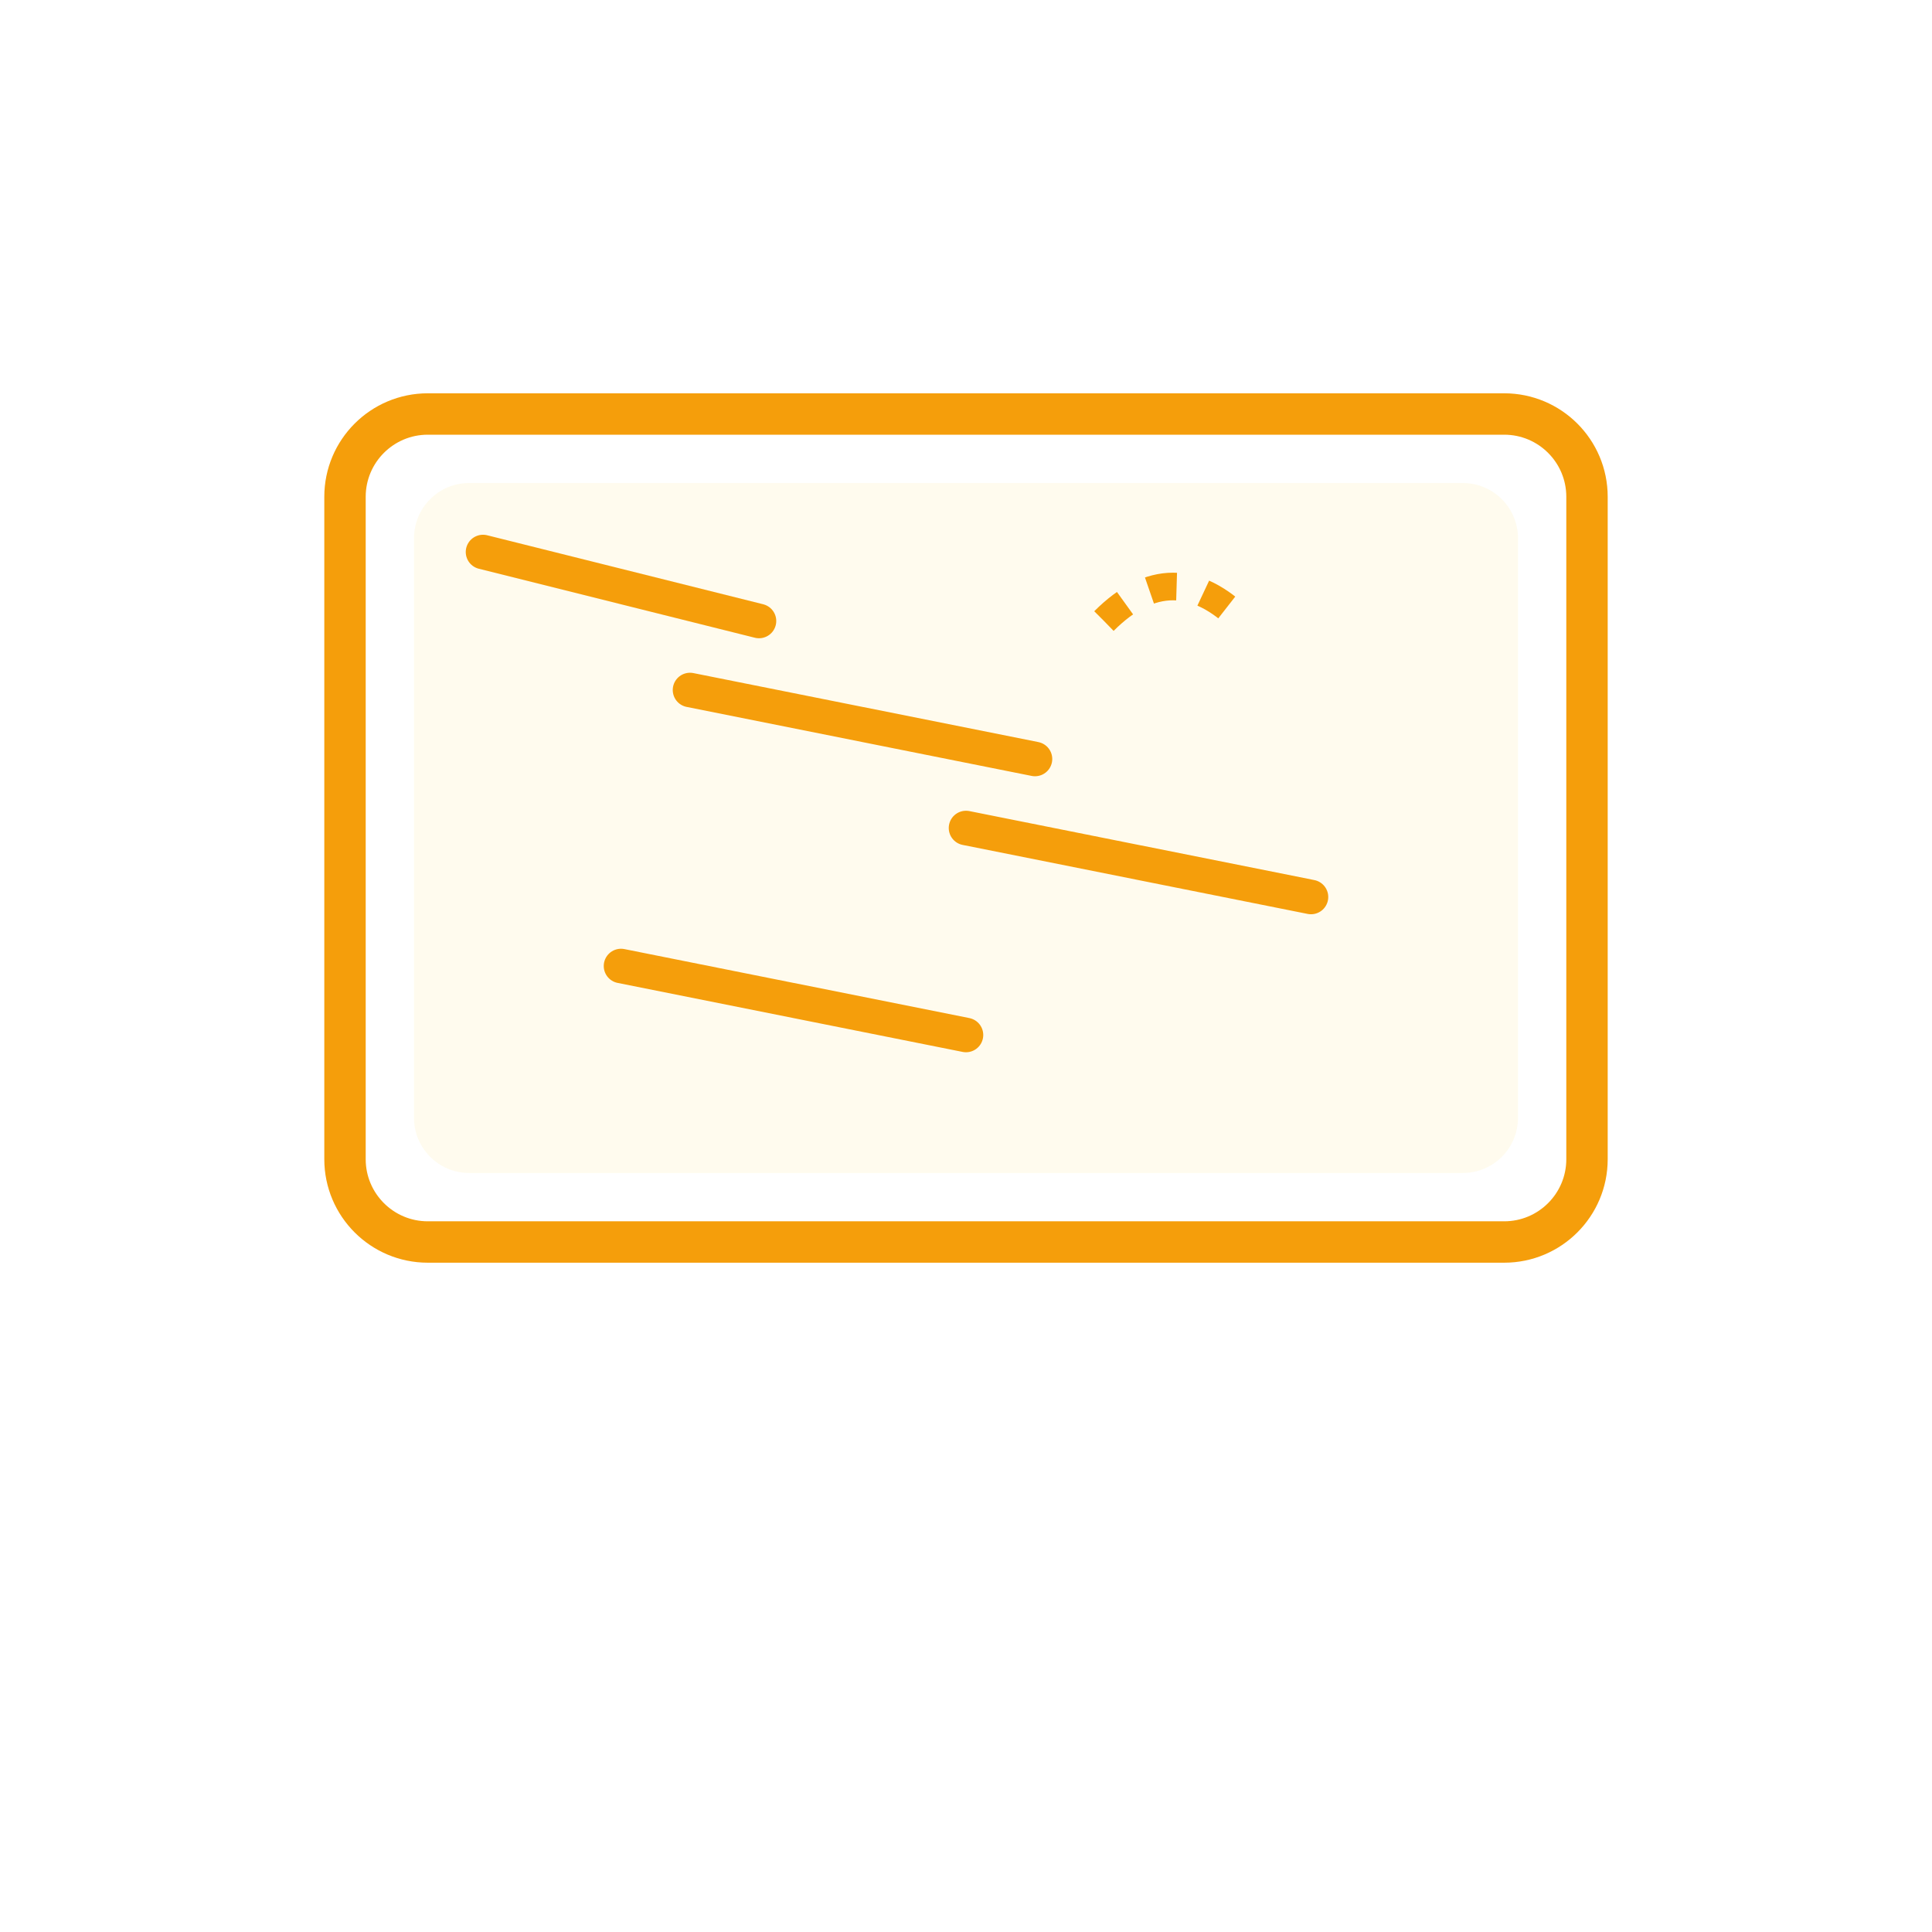
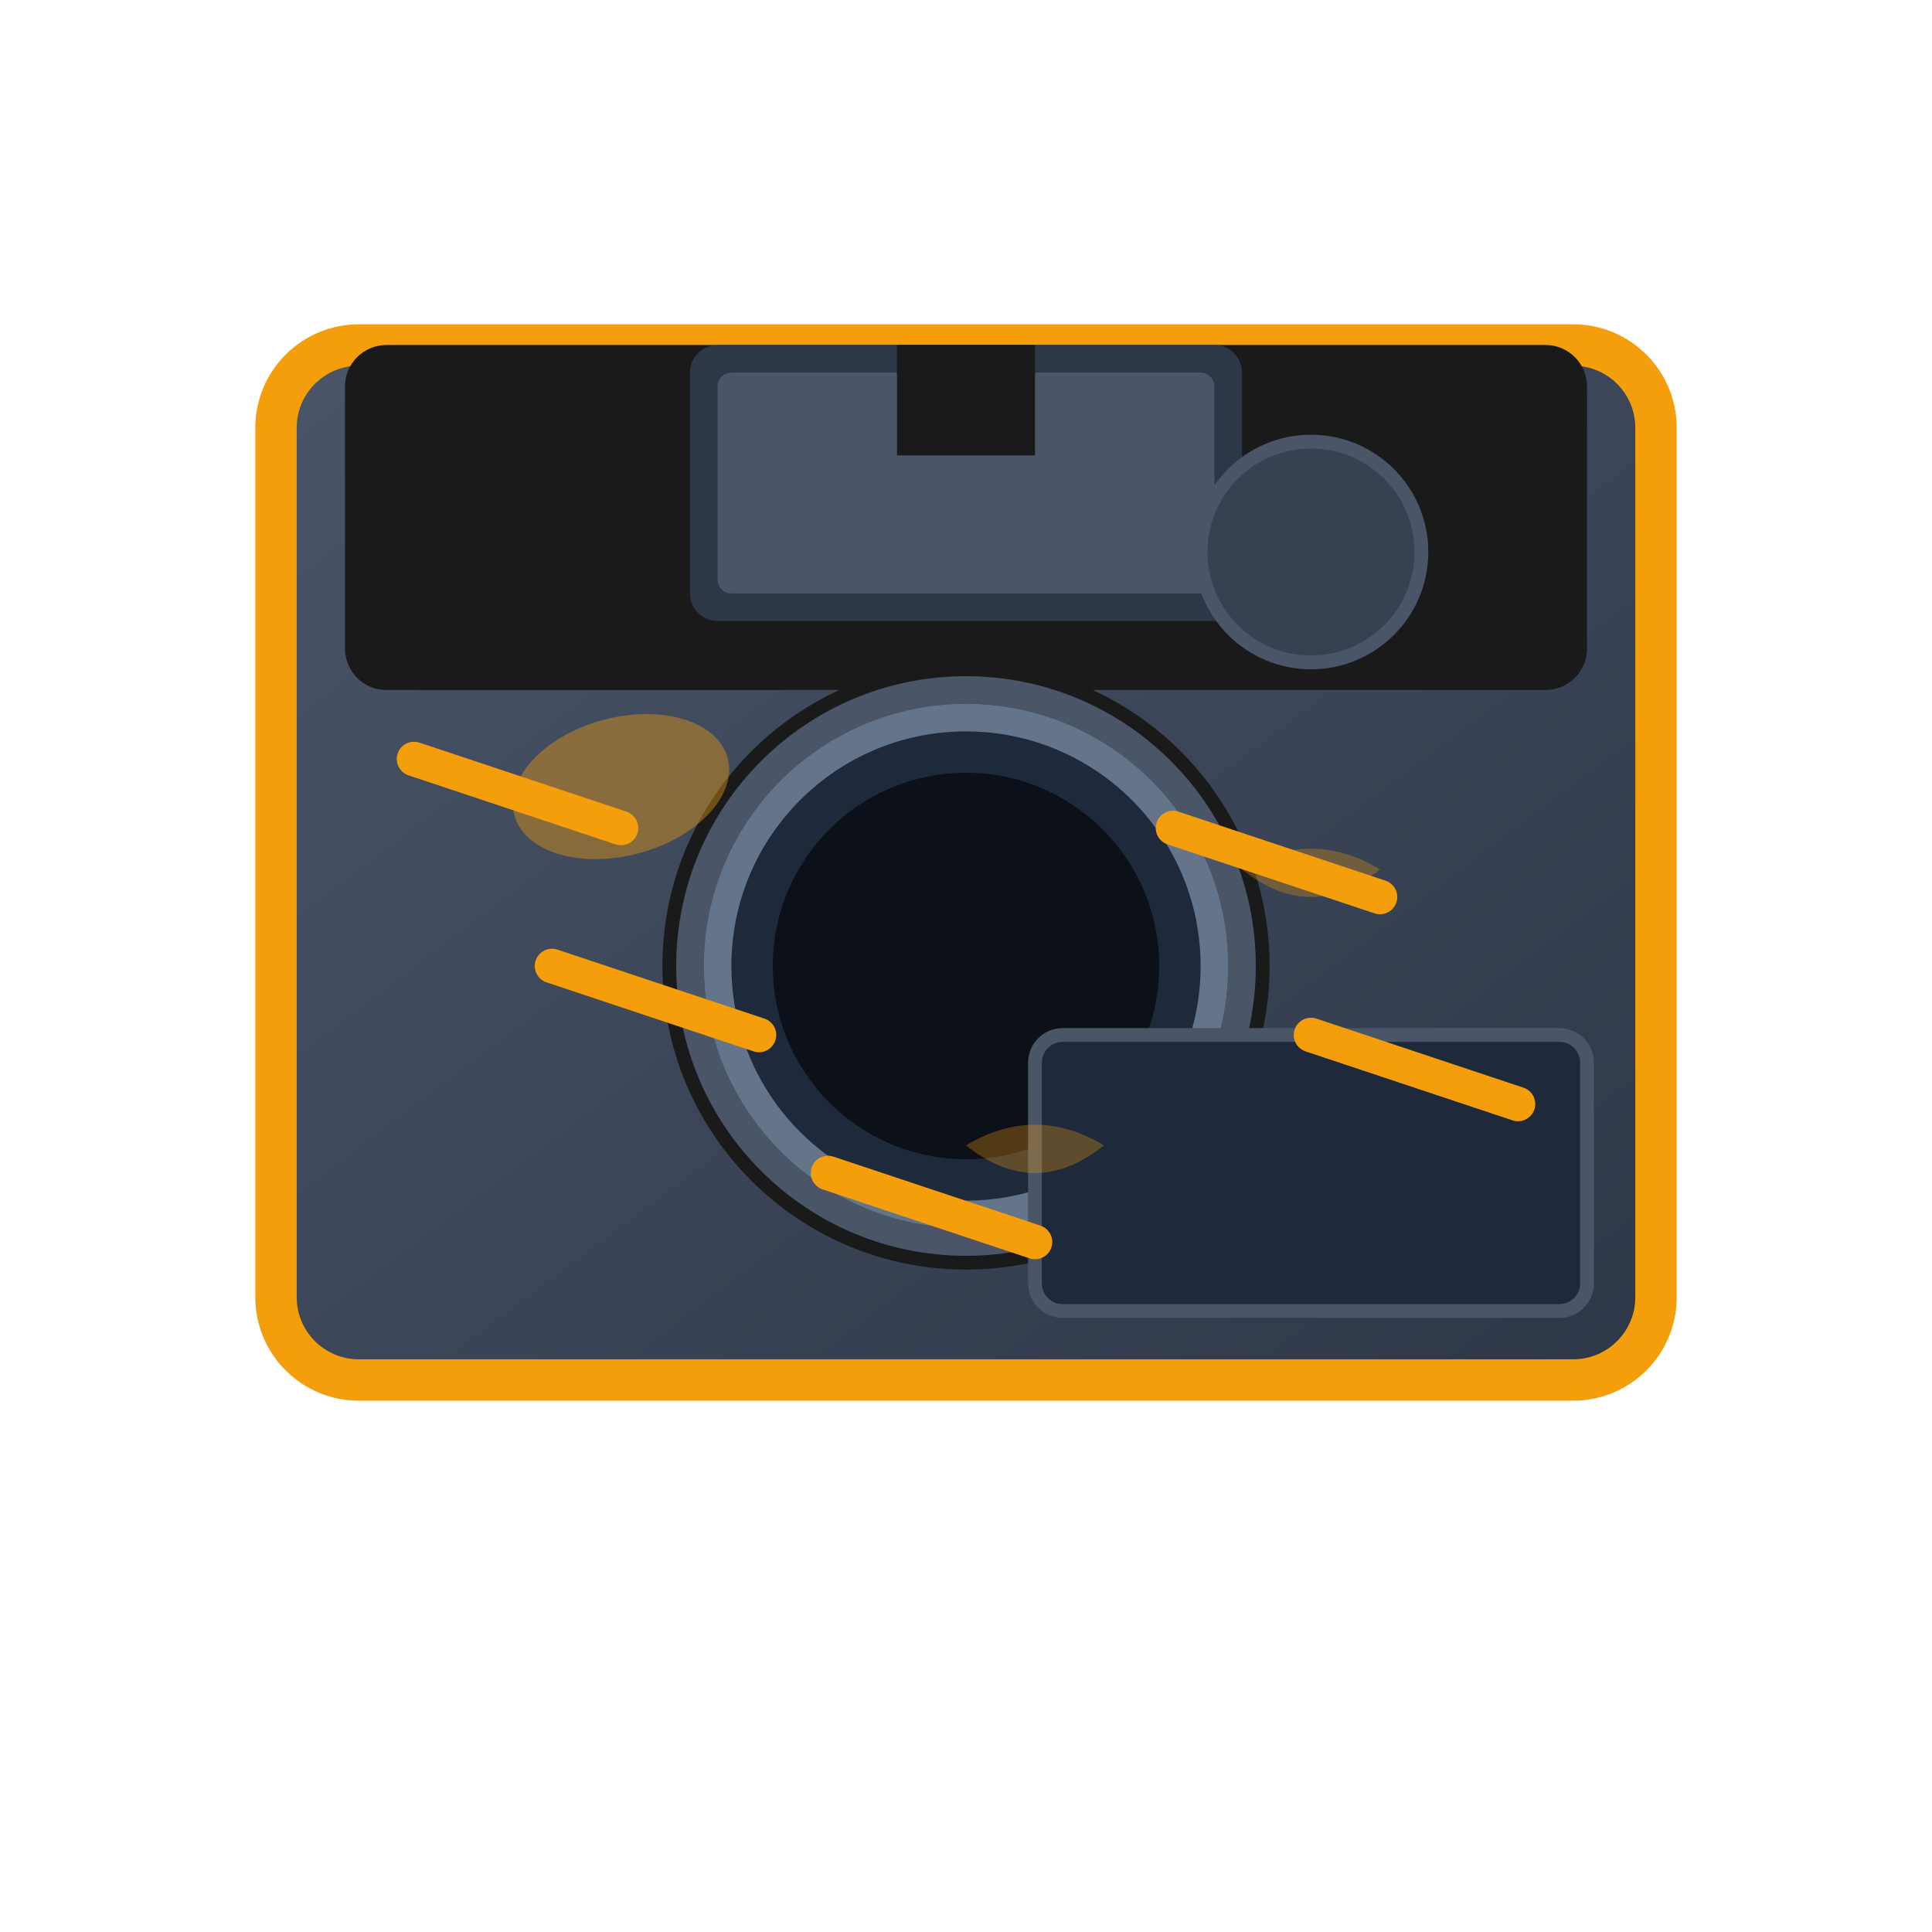
<svg xmlns="http://www.w3.org/2000/svg" viewBox="0 0 140 140" fill="none">
  <style>
    @keyframes heavyScratch {
      0%, 100% { opacity: 0.8; }
      50% { opacity: 1; }
    }
    .scratch { animation: heavyScratch 1.5s ease-in-out infinite; }
+     @keyframes paintPeel {
+       0%, 100% { opacity: 0.7; }
+       50% { opacity: 0.9; }
+     }
+     .peel { animation: paintPeel 2s ease-in-out infinite; }
  </style>
-   <rect x="25" y="30" width="90" height="60" rx="6" stroke="#f59e0b" stroke-width="3" fill="none" />
-   <rect x="30" y="35" width="80" height="50" rx="4" fill="#fef3c7" opacity="0.3" />
-   <line class="scratch" x1="35" y1="40" x2="55" y2="45" stroke="#f59e0b" stroke-width="2.5" stroke-linecap="round" />
-   <line class="scratch" x1="50" y1="50" x2="75" y2="55" stroke="#f59e0b" stroke-width="2.5" stroke-linecap="round" />
-   <line class="scratch" x1="70" y1="60" x2="95" y2="65" stroke="#f59e0b" stroke-width="2.5" stroke-linecap="round" />
-   <line class="scratch" x1="45" y1="70" x2="70" y2="75" stroke="#f59e0b" stroke-width="2.5" stroke-linecap="round" />
-   <path class="scratch" d="M 80 45 Q 85 40, 90 45" stroke="#f59e0b" stroke-width="2" fill="none" stroke-dasharray="2,2" />
+   <defs>
+     <linearGradient id="bodyGrad" x1="0%" y1="0%" x2="100%" y2="100%">
+       <stop offset="0%" style="stop-color:#4a5568;stop-opacity:1" />
+       <stop offset="100%" style="stop-color:#2d3748;stop-opacity:1" />
+     </linearGradient>
+     <pattern id="paintPattern" patternUnits="userSpaceOnUse" width="4" height="4">
+       <rect width="4" height="4" fill="#f59e0b" opacity="0.3" />
+     </pattern>
+   </defs>
+   <g transform="translate(20, 25)">
+     <rect x="0" y="0" width="100" height="75" rx="6" fill="url(#bodyGrad)" stroke="#f59e0b" stroke-width="3" />
+     <rect x="5" y="0" width="90" height="25" rx="3" fill="#1a1a1a" />
+     <rect x="30" y="0" width="40" height="20" rx="2" fill="#2d3748" />
+     <rect x="32" y="2" width="36" height="16" rx="1" fill="#4a5568" />
+     <circle cx="50" cy="45" r="22" fill="#1a1a1a" />
+     <circle cx="50" cy="45" r="20" stroke="#4a5568" stroke-width="2" fill="#2d3748" />
+     <circle cx="50" cy="45" r="18" stroke="#64748b" stroke-width="2" fill="#1e293b" />
+     <circle cx="50" cy="45" r="14" fill="#000000" opacity="0.6" />
+     <circle cx="75" cy="15" r="8" fill="#374151" stroke="#4a5568" stroke-width="1" />
+     <rect x="45" y="0" width="10" height="8" fill="#1a1a1a" />
+     <rect x="55" y="50" width="40" height="20" rx="2" fill="#1e293b" stroke="#4a5568" stroke-width="1" />
+     <line class="scratch" x1="10" y1="30" x2="25" y2="35" stroke="#f59e0b" stroke-width="2.5" stroke-linecap="round" />
+     <line class="scratch" x1="20" y1="45" x2="35" y2="50" stroke="#f59e0b" stroke-width="2.5" stroke-linecap="round" />
+     <line class="scratch" x1="65" y1="35" x2="80" y2="40" stroke="#f59e0b" stroke-width="2.5" stroke-linecap="round" />
+     <line class="scratch" x1="75" y1="50" x2="90" y2="55" stroke="#f59e0b" stroke-width="2.5" stroke-linecap="round" />
+     <line class="scratch" x1="40" y1="60" x2="55" y2="65" stroke="#f59e0b" stroke-width="2.5" stroke-linecap="round" />
+     <ellipse class="peel" cx="25" cy="32" rx="8" ry="5" fill="#f59e0b" opacity="0.4" transform="rotate(-15 25 32)" />
+     <path class="peel" d="M 70 38 Q 75 35, 80 38 Q 75 42, 70 38" fill="#f59e0b" opacity="0.3" />
+     <path class="peel" d="M 50 58 Q 55 55, 60 58 Q 55 62, 50 58" fill="#f59e0b" opacity="0.3" />
+   </g>
</svg>
